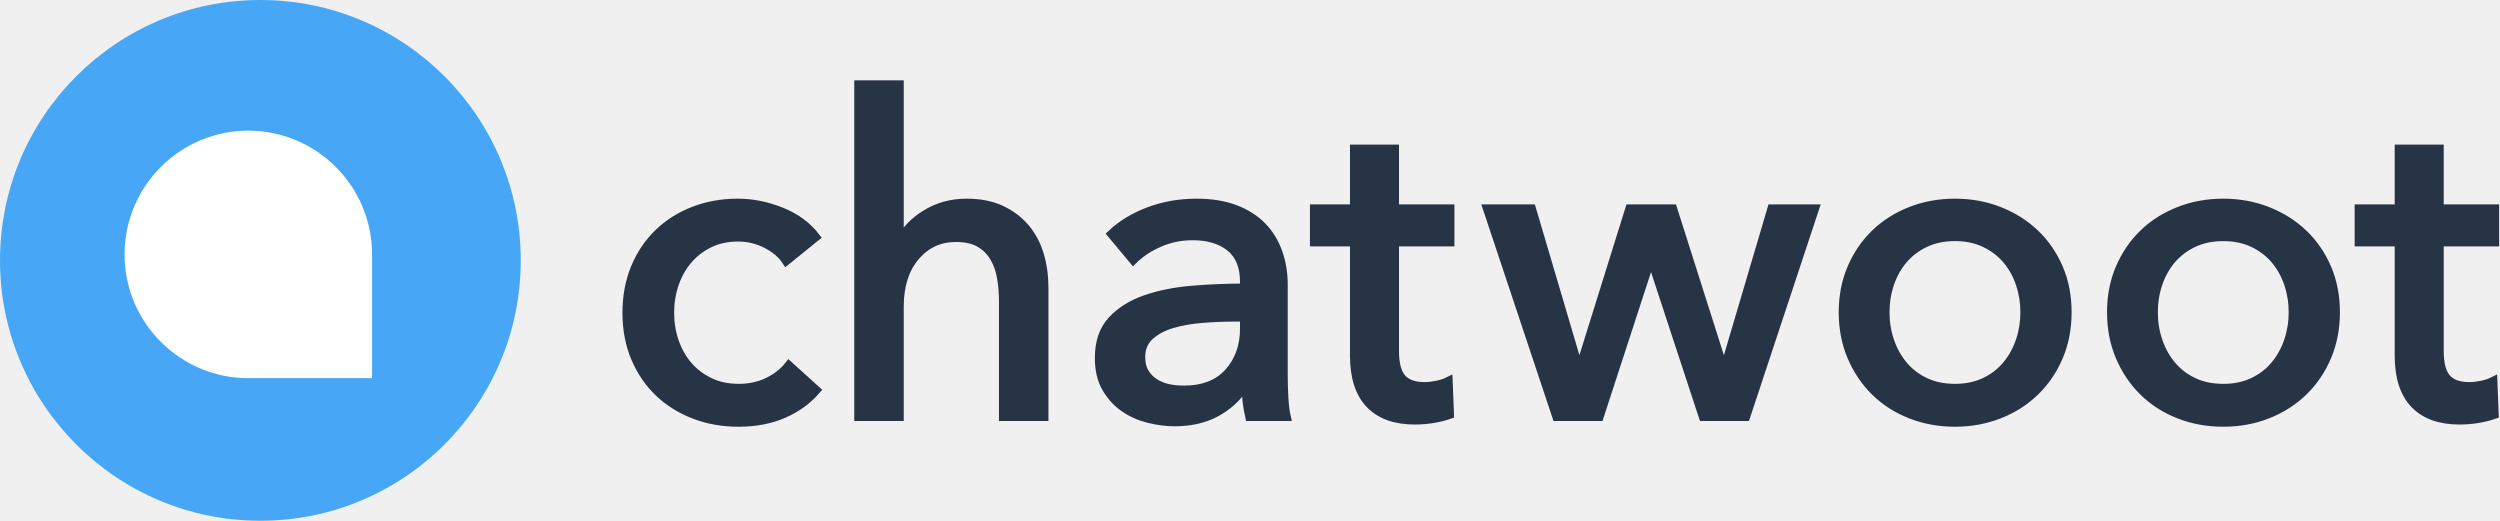
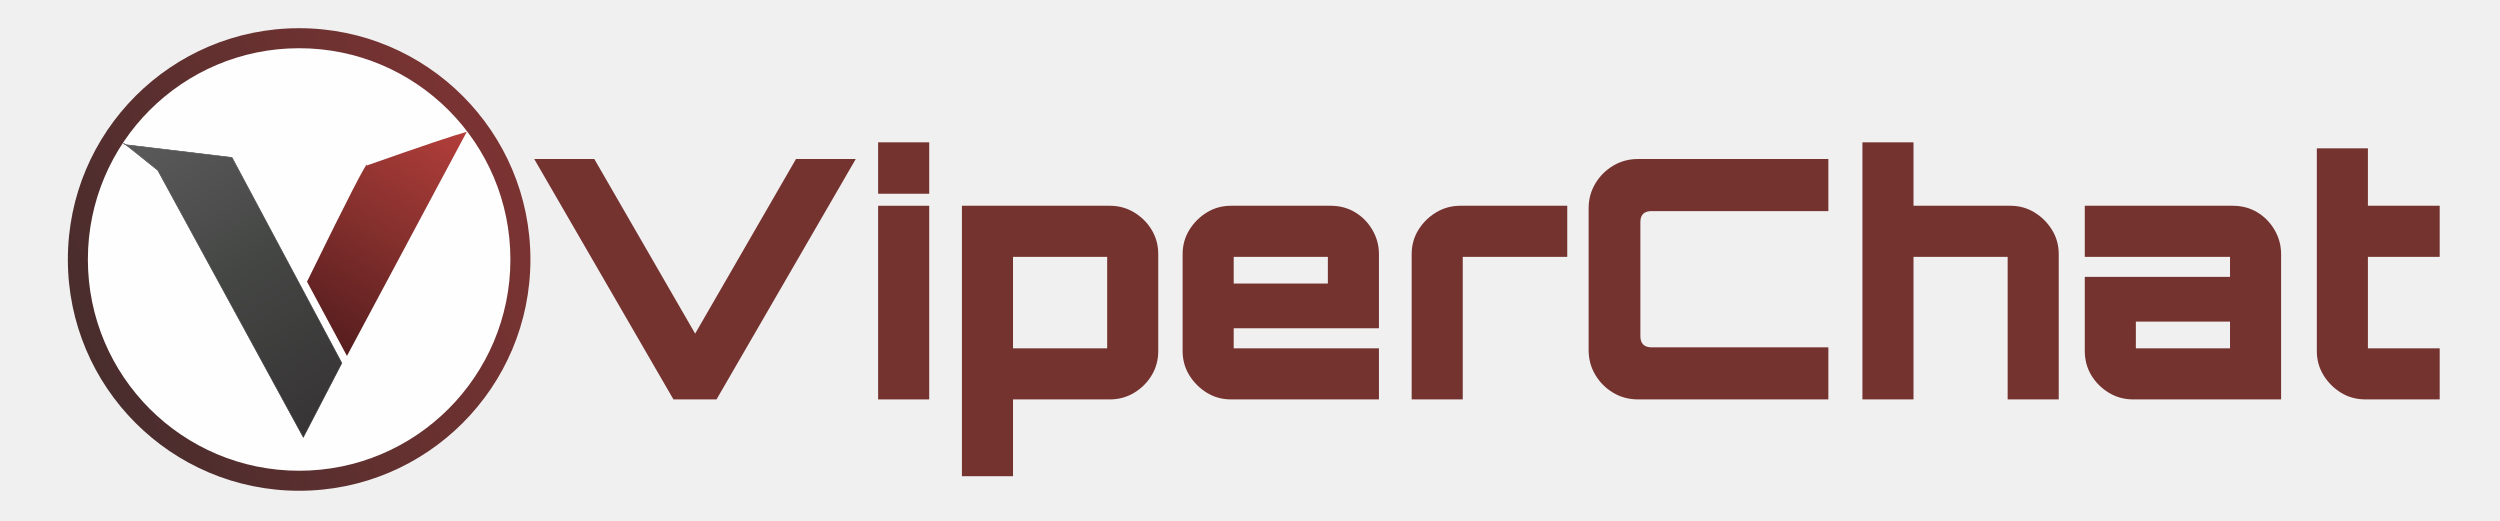
- <svg xmlns="http://www.w3.org/2000/svg" width="2458px" height="512px" viewBox="0 0 2458 512" version="1.1">
-   <g id="Logo" stroke="none" stroke-width="1" fill="none" fill-rule="evenodd">
-     <g id="on_white" fill-rule="nonzero">
-       <g id="woot-log">
-         <circle id="Oval" fill="#47A7F6" cx="256" cy="256" r="256" />
-         <path d="M362.808,368.808 L244.123,368.808 C178.699,368.808 125.457,315.562 125.457,250.122 C125.457,184.703 178.699,131.457 244.124,131.457 C309.565,131.457 362.808,184.703 362.808,250.122 L362.808,368.808 Z" id="Fill-1" stroke="#FFFFFF" stroke-width="6" fill="#FFFFFF" />
+ <svg xmlns="http://www.w3.org/2000/svg" xml:space="preserve" width="2458px" height="512px" version="1.1" style="shape-rendering:geometricPrecision; text-rendering:geometricPrecision; image-rendering:optimizeQuality; fill-rule:evenodd; clip-rule:evenodd" viewBox="0 0 2458 512">
+   <defs>
+     <style type="text/css">
+    
+     .str0 {stroke:#373435;stroke-width:0.567;stroke-miterlimit:22.926}
+     .fil3 {fill:none}
+     .fil1 {fill:#FEFEFE}
+     .fil5 {fill:#753330;fill-rule:nonzero}
+     .fil2 {fill:url(#id1)}
+     .fil4 {fill:url(#id2)}
+     .fil0 {fill:url(#id3)}
+    
+   </style>
+     <clipPath id="id0">
+       <path d="M301.849 276.958c40.694,-83.163 60.34,-121.26 58.936,-114.29 53.141,-18.728 85.856,-29.758 98.146,-33.089 -78.541,146.911 -117.812,220.366 -117.812,220.366 -26.18,-48.658 -39.27,-72.987 -39.27,-72.987z" />
+     </clipPath>
+     <linearGradient id="id1" gradientUnits="userSpaceOnUse" x1="282.827" y1="387.445" x2="475.342" y2="68.919">
+       <stop offset="0" style="stop-opacity:1; stop-color:#3F1417" />
+       <stop offset="0.502" style="stop-opacity:1; stop-color:#85302D" />
+       <stop offset="1" style="stop-opacity:1; stop-color:#C94541" />
+     </linearGradient>
+     <linearGradient id="id2" gradientUnits="userSpaceOnUse" x1="337.409" y1="399.776" x2="145.667" y2="101.863">
+       <stop offset="0" style="stop-opacity:1; stop-color:#373435" />
+       <stop offset="0.471" style="stop-opacity:1; stop-color:#444644" />
+       <stop offset="1" style="stop-opacity:1; stop-color:#5E5D5E" />
+     </linearGradient>
+     <linearGradient id="id3" gradientUnits="userSpaceOnUse" x1="772.241" y1="29.1" x2="-192.129" y2="447.488">
+       <stop offset="0" style="stop-opacity:1; stop-color:#9D3836" />
+       <stop offset="1" style="stop-opacity:1; stop-color:#282829" />
+     </linearGradient>
+   </defs>
+   <g id="Camada_x0020_1">
+     <g id="_2752063679600">
+       <circle class="fil0" cx="294.11" cy="255.123" r="227.396" />
+       <circle class="fil1" cx="294.11" cy="255.123" r="207.71" />
+       <g>
+         <g>
+     </g>
+         <g style="clip-path:url(#id0)">
+           <g>
+             <polygon class="fil2" points="389.418,263.589 390.954,263.589 390.954,262.052 392.49,262.052 392.49,260.515 394.026,260.515 394.026,255.903 395.562,255.903 395.562,252.829 397.098,252.829 397.098,249.754 398.634,249.754 398.634,248.217 400.17,248.217 400.17,245.142 401.706,245.142 401.706,242.068 403.242,242.068 403.242,240.531 404.778,240.531 404.778,235.919 406.314,235.919 406.314,232.845 407.85,232.845 407.85,231.308 409.386,231.308 409.386,226.696 410.922,226.696 410.922,225.159 412.458,225.159 412.458,223.622 413.994,223.622 413.994,219.01 415.531,219.01 415.531,217.473 417.066,217.473 417.066,212.861 418.602,212.861 418.602,209.786 420.139,209.786 420.139,208.249 421.675,208.249 421.675,205.175 423.21,205.175 423.21,202.101 424.746,202.101 424.746,200.563 426.283,200.563 426.283,197.489 427.818,197.489 427.818,194.415 429.354,194.415 429.354,192.877 430.89,192.877 430.89,188.266 432.426,188.266 432.426,186.728 433.963,186.728 433.963,183.654 435.499,183.654 435.499,179.042 437.035,179.042 437.035,175.967 438.571,175.967 438.571,174.431 440.107,174.431 440.107,171.355 441.643,171.355 441.643,168.282 443.179,168.282 443.179,165.207 444.715,165.207 444.715,160.596 447.787,160.596 447.787,155.984 449.323,155.984 449.323,151.372 450.859,151.372 450.859,149.835 452.395,149.835 452.395,146.761 453.931,146.761 453.931,145.223 455.467,145.223 455.467,140.612 457.003,140.612 457.003,137.538 460.076,137.538 460.076,134.463 461.611,134.463 461.611,131.389 463.147,131.389 463.147,128.314 464.683,128.314 464.683,123.703 467.755,123.703 467.755,119.091 464.683,119.091 464.683,120.628 461.611,120.628 461.611,122.165 457.003,122.165 457.003,123.703 452.395,123.703 452.395,125.24 447.787,125.24 447.787,126.777 441.643,126.777 441.643,128.314 440.107,128.314 440.107,129.851 435.499,129.851 435.499,131.389 430.89,131.389 430.89,132.925 426.283,132.925 426.283,134.463 423.21,134.463 423.21,136 415.531,136 415.531,137.538 412.458,137.538 412.458,139.074 404.778,139.074 404.778,140.612 401.706,140.612 401.706,142.149 398.634,142.149 398.634,143.686 390.954,143.686 390.954,145.223 386.346,145.223 386.346,146.761 381.738,146.761 381.738,149.835 374.057,149.835 374.057,151.372 372.522,151.372 372.522,152.909 366.377,152.909 366.377,154.447 360.233,154.447 360.233,155.984 358.697,155.984 358.697,159.058 357.161,159.058 357.161,160.596 355.625,160.596 355.625,163.67 354.089,163.67 354.089,166.744 352.553,166.744 352.553,168.282 351.017,168.282 351.017,174.431 349.481,174.431 349.481,175.967 347.945,175.967 347.945,180.579 346.409,180.579 346.409,183.654 344.873,183.654 344.873,186.728 343.337,186.728 343.337,189.803 340.265,189.803 340.265,194.415 338.729,194.415 338.729,197.489 337.193,197.489 337.193,199.026 337.193,200.563 335.657,200.563 335.657,203.638 334.12,203.638 334.12,206.712 332.585,206.712 332.585,209.786 331.049,209.786 331.049,212.861 329.513,212.861 329.513,215.935 326.441,215.935 326.441,219.01 324.905,219.01 324.905,223.622 323.369,223.622 323.369,225.159 321.832,225.159 321.832,229.77 320.296,229.77 320.296,232.845 318.76,232.845 318.76,235.919 315.688,235.919 315.688,240.531 314.152,240.531 314.152,242.068 312.616,242.068 312.616,246.68 311.08,246.68 311.08,248.217 309.544,248.217 309.544,252.829 308.008,252.829 308.008,254.366 306.472,254.366 306.472,257.44 304.936,257.44 304.936,258.977 303.4,258.977 303.4,262.052 301.864,262.052 301.864,266.664 300.328,266.664 300.328,269.738 297.256,269.738 297.256,274.35 295.72,274.35 295.72,280.499 297.256,280.499 297.256,285.11 298.792,285.11 298.792,286.647 300.328,286.647 300.328,291.259 301.864,291.259 301.864,294.334 303.4,294.334 303.4,297.408 304.936,297.408 304.936,298.945 306.472,298.945 306.472,303.556 308.008,303.556 308.008,306.631 309.544,306.631 309.544,309.705 311.08,309.705 311.08,312.78 312.616,312.78 312.616,315.854 314.152,315.854 314.152,318.929 315.688,318.929 315.688,322.002 317.224,322.002 317.224,323.54 318.76,323.54 318.76,326.614 320.296,326.614 320.296,328.153 321.832,328.153 321.832,331.227 323.369,331.227 323.369,335.838 324.905,335.838 324.905,338.913 326.441,338.913 326.441,340.45 327.977,340.45 327.977,345.062 329.513,345.062 329.513,346.599 331.049,346.599 331.049,349.673 332.585,349.673 332.585,354.285 334.12,354.285 334.12,357.359 335.657,357.359 335.657,360.433 338.729,360.433 338.729,358.896 340.265,358.896 340.265,357.359 341.801,357.359 341.801,354.285 343.337,354.285 343.337,351.21 344.873,351.21 344.873,348.136 346.409,348.136 346.409,345.062 347.945,345.062 347.945,341.987 349.481,341.987 349.481,340.45 351.017,340.45 351.017,337.375 352.553,337.375 352.553,334.301 354.089,334.301 354.089,331.227 355.625,331.227 355.625,328.153 357.161,328.153 357.161,326.614 358.697,326.614 358.697,323.54 360.233,323.54 360.233,320.466 361.769,320.466 361.769,315.854 363.305,315.854 363.305,312.78 364.841,312.78 364.841,311.243 366.377,311.243 366.377,306.631 367.913,306.631 367.913,303.556 369.45,303.556 369.45,302.019 370.985,302.019 370.985,298.945 372.522,298.945 372.522,297.408 374.057,297.408 374.057,292.796 375.594,292.796 375.594,291.259 377.13,291.259 377.13,288.185 378.665,288.185 378.665,285.11 380.202,285.11 380.202,282.036 381.738,282.036 381.738,278.962 383.273,278.962 383.273,275.887 384.809,275.887 384.809,272.813 386.346,272.813 386.346,271.275 387.882,271.275 387.882,268.201 389.418,268.201 " />
+           </g>
+         </g>
+         <path class="fil3" d="M301.849 276.958c40.694,-83.163 60.34,-121.26 58.936,-114.29 53.141,-18.728 85.856,-29.758 98.146,-33.089 -78.541,146.911 -117.812,220.366 -117.812,220.366 -26.18,-48.658 -39.27,-72.987 -39.27,-72.987z" />
+         <path class="fil3 str0" d="M155.161 167.476c-27.026,-21.865 -37.779,-30.287 -32.258,-25.265 70.126,8.422 105.19,12.633 105.19,12.633 71.996,134.746 107.994,202.119 107.994,202.119 -25.246,48.658 -37.869,72.987 -37.869,72.987 -95.371,-174.982 -143.057,-262.474 -143.057,-262.474z" />
+         <path class="fil4" d="M123.647 142.3c4.237,3.215 14.742,11.607 31.514,25.176 0,0 47.686,87.492 143.057,262.474 0,0 12.623,-24.329 37.869,-72.987 0,0 -35.998,-67.373 -107.994,-202.119 0,0 -34.815,-4.181 -104.446,-12.544z" />
      </g>
-       <path d="M772.982,256.848 C768.658,250.217 762.171,244.667 753.522,240.198 C744.872,235.73 735.647,233.495 725.844,233.495 C715.177,233.495 705.735,235.513 697.518,239.55 C689.302,243.586 682.31,248.992 676.544,255.767 C670.778,262.542 666.381,270.398 663.354,279.336 C660.327,288.273 658.813,297.643 658.813,307.446 C658.813,317.248 660.327,326.618 663.354,335.555 C666.381,344.493 670.778,352.349 676.544,359.124 C682.31,365.899 689.374,371.305 697.735,375.341 C706.095,379.378 715.609,381.396 726.277,381.396 C736.656,381.396 746.098,379.378 754.603,375.341 C763.108,371.305 770.099,365.827 775.577,358.908 L802.822,383.558 C794.173,393.649 783.361,401.505 770.387,407.127 C757.414,412.749 742.71,415.56 726.277,415.56 C710.42,415.56 695.789,412.965 682.382,407.776 C668.976,402.586 657.372,395.307 647.569,385.937 C637.767,376.567 630.055,365.251 624.433,351.989 C618.811,338.727 616,323.879 616,307.446 C616,291.3 618.739,276.597 624.217,263.335 C629.695,250.073 637.335,238.685 647.137,229.171 C656.939,219.657 668.544,212.305 681.95,207.115 C695.356,201.926 709.843,199.331 725.412,199.331 C739.827,199.331 754.17,202.214 768.441,207.98 C782.713,213.746 794.028,222.107 802.389,233.063 L772.982,256.848 Z M885.421,236.09 C890.322,225.999 898.683,217.35 910.504,210.143 C922.324,202.935 935.586,199.331 950.29,199.331 C963.552,199.331 974.94,201.565 984.454,206.034 C993.968,210.503 1001.896,216.485 1008.239,223.981 C1014.582,231.477 1019.267,240.27 1022.294,250.361 C1025.321,260.452 1026.835,271.263 1026.835,282.795 L1026.835,409.938 L986.184,409.938 L986.184,296.634 C986.184,288.273 985.535,280.345 984.238,272.849 C982.94,265.353 980.562,258.722 977.102,252.956 C973.643,247.19 968.958,242.577 963.047,239.117 C957.137,235.658 949.425,233.928 939.911,233.928 C923.766,233.928 910.504,240.054 900.125,252.307 C889.746,264.56 884.556,280.921 884.556,301.391 L884.556,409.938 L843.905,409.938 L843.905,83 L884.556,83 L884.556,236.09 L885.421,236.09 Z M1223.171,277.174 C1223.171,261.893 1218.558,250.577 1209.332,243.226 C1200.106,235.874 1187.853,232.198 1172.573,232.198 C1161.041,232.198 1150.157,234.432 1139.923,238.901 C1129.688,243.37 1121.111,249.064 1114.191,255.983 L1092.568,230.036 C1102.659,220.522 1114.984,213.026 1129.544,207.548 C1144.103,202.07 1159.743,199.331 1176.465,199.331 C1191.169,199.331 1203.926,201.421 1214.738,205.602 C1225.549,209.782 1234.415,215.476 1241.334,222.684 C1248.253,229.892 1253.443,238.396 1256.902,248.199 C1260.362,258.001 1262.092,268.524 1262.092,279.768 L1262.092,369.287 C1262.092,376.206 1262.308,383.486 1262.741,391.126 C1263.173,398.766 1263.966,405.037 1265.119,409.938 L1228.36,409.938 C1226.054,400.136 1224.9,390.333 1224.9,380.531 L1223.603,380.531 C1216.107,391.487 1206.665,399.991 1195.277,406.046 C1183.889,412.1 1170.411,415.128 1154.842,415.128 C1146.77,415.128 1138.337,414.046 1129.544,411.884 C1120.75,409.722 1112.75,406.19 1105.542,401.289 C1098.334,396.388 1092.352,389.901 1087.595,381.828 C1082.838,373.756 1080.46,363.809 1080.46,351.989 C1080.46,336.42 1084.64,324.095 1093.001,315.014 C1101.362,305.932 1112.317,299.013 1125.868,294.256 C1139.418,289.499 1154.698,286.399 1171.708,284.958 C1188.718,283.516 1205.872,282.795 1223.171,282.795 L1223.171,277.174 Z M1213.224,312.203 C1203.133,312.203 1192.682,312.635 1181.871,313.5 C1171.059,314.365 1161.257,316.095 1152.464,318.689 C1143.67,321.284 1136.391,325.176 1130.625,330.366 C1124.859,335.555 1121.976,342.475 1121.976,351.124 C1121.976,357.178 1123.201,362.224 1125.651,366.26 C1128.102,370.296 1131.345,373.612 1135.382,376.206 C1139.418,378.801 1143.887,380.603 1148.788,381.612 C1153.689,382.621 1158.734,383.126 1163.924,383.126 C1182.952,383.126 1197.584,377.432 1207.818,366.044 C1218.053,354.655 1223.171,340.312 1223.171,323.014 L1223.171,312.203 L1213.224,312.203 Z M1425.993,238.252 L1371.504,238.252 L1371.504,345.069 C1371.504,357.467 1373.81,366.332 1378.423,371.666 C1383.036,376.999 1390.388,379.666 1400.478,379.666 C1404.226,379.666 1408.263,379.234 1412.587,378.369 C1416.912,377.504 1420.804,376.206 1424.264,374.477 L1425.561,407.776 C1420.66,409.506 1415.254,410.875 1409.344,411.884 C1403.433,412.893 1397.307,413.398 1390.964,413.398 C1371.648,413.398 1356.872,408.064 1346.637,397.397 C1336.402,386.729 1331.285,370.729 1331.285,349.394 L1331.285,238.252 L1291.931,238.252 L1291.931,204.953 L1331.285,204.953 L1331.285,146.139 L1371.504,146.139 L1371.504,204.953 L1425.993,204.953 L1425.993,238.252 Z M1506.078,204.953 L1552.351,361.503 L1553.216,361.503 L1602.083,204.953 L1644.897,204.953 L1694.629,361.503 L1695.494,361.503 L1741.767,204.953 L1784.581,204.953 L1716.685,409.938 L1674.304,409.938 L1623.706,255.983 L1622.841,255.983 L1572.676,409.938 L1530.295,409.938 L1461.967,204.953 L1506.078,204.953 Z M2032.811,307.013 C2032.811,322.87 2030,337.429 2024.378,350.691 C2018.756,363.953 2010.972,375.413 2001.026,385.072 C1991.079,394.73 1979.331,402.226 1965.78,407.56 C1952.23,412.893 1937.671,415.56 1922.102,415.56 C1906.534,415.56 1891.974,412.893 1878.424,407.56 C1864.873,402.226 1853.197,394.73 1843.395,385.072 C1833.592,375.413 1825.88,363.953 1820.258,350.691 C1814.636,337.429 1811.825,322.87 1811.825,307.013 C1811.825,291.156 1814.636,276.669 1820.258,263.551 C1825.88,250.433 1833.592,239.117 1843.395,229.603 C1853.197,220.089 1864.873,212.665 1878.424,207.332 C1891.974,201.998 1906.534,199.331 1922.102,199.331 C1937.671,199.331 1952.23,201.998 1965.78,207.332 C1979.331,212.665 1991.079,220.089 2001.026,229.603 C2010.972,239.117 2018.756,250.433 2024.378,263.551 C2030,276.669 2032.811,291.156 2032.811,307.013 Z M1990.43,307.013 C1990.43,297.211 1988.917,287.841 1985.89,278.903 C1982.862,269.966 1978.466,262.11 1972.7,255.334 C1966.934,248.559 1959.798,243.154 1951.293,239.117 C1942.788,235.081 1933.058,233.063 1922.102,233.063 C1911.146,233.063 1901.416,235.081 1892.911,239.117 C1884.406,243.154 1877.271,248.559 1871.505,255.334 C1865.738,262.11 1861.342,269.966 1858.315,278.903 C1855.287,287.841 1853.774,297.211 1853.774,307.013 C1853.774,316.816 1855.287,326.185 1858.315,335.123 C1861.342,344.06 1865.738,351.989 1871.505,358.908 C1877.271,365.827 1884.406,371.305 1892.911,375.341 C1901.416,379.378 1911.146,381.396 1922.102,381.396 C1933.058,381.396 1942.788,379.378 1951.293,375.341 C1959.798,371.305 1966.934,365.827 1972.7,358.908 C1978.466,351.989 1982.862,344.06 1985.89,335.123 C1988.917,326.185 1990.43,316.816 1990.43,307.013 Z M2296.611,307.013 C2296.611,322.87 2293.8,337.429 2288.178,350.691 C2282.556,363.953 2274.771,375.413 2264.825,385.072 C2254.878,394.73 2243.13,402.226 2229.58,407.56 C2216.029,412.893 2201.47,415.56 2185.901,415.56 C2170.333,415.56 2155.774,412.893 2142.223,407.56 C2128.673,402.226 2116.996,394.73 2107.194,385.072 C2097.392,375.413 2089.68,363.953 2084.058,350.691 C2078.436,337.429 2075.625,322.87 2075.625,307.013 C2075.625,291.156 2078.436,276.669 2084.058,263.551 C2089.68,250.433 2097.392,239.117 2107.194,229.603 C2116.996,220.089 2128.673,212.665 2142.223,207.332 C2155.774,201.998 2170.333,199.331 2185.901,199.331 C2201.47,199.331 2216.029,201.998 2229.58,207.332 C2243.13,212.665 2254.878,220.089 2264.825,229.603 C2274.771,239.117 2282.556,250.433 2288.178,263.551 C2293.8,276.669 2296.611,291.156 2296.611,307.013 Z M2254.23,307.013 C2254.23,297.211 2252.716,287.841 2249.689,278.903 C2246.662,269.966 2242.265,262.11 2236.499,255.334 C2230.733,248.559 2223.597,243.154 2215.092,239.117 C2206.587,235.081 2196.857,233.063 2185.901,233.063 C2174.946,233.063 2165.215,235.081 2156.71,239.117 C2148.205,243.154 2141.07,248.559 2135.304,255.334 C2129.538,262.11 2125.141,269.966 2122.114,278.903 C2119.087,287.841 2117.573,297.211 2117.573,307.013 C2117.573,316.816 2119.087,326.185 2122.114,335.123 C2125.141,344.06 2129.538,351.989 2135.304,358.908 C2141.07,365.827 2148.205,371.305 2156.71,375.341 C2165.215,379.378 2174.946,381.396 2185.901,381.396 C2196.857,381.396 2206.587,379.378 2215.092,375.341 C2223.597,371.305 2230.733,365.827 2236.499,358.908 C2242.265,351.989 2246.662,344.06 2249.689,335.123 C2252.716,326.185 2254.23,316.816 2254.23,307.013 Z M2453.16,238.252 L2398.671,238.252 L2398.671,345.069 C2398.671,357.467 2400.977,366.332 2405.59,371.666 C2410.203,376.999 2417.554,379.666 2427.645,379.666 C2431.393,379.666 2435.429,379.234 2439.754,378.369 C2444.079,377.504 2447.971,376.206 2451.43,374.477 L2452.728,407.776 C2447.827,409.506 2442.421,410.875 2436.511,411.884 C2430.6,412.893 2424.474,413.398 2418.131,413.398 C2398.815,413.398 2384.039,408.064 2373.804,397.397 C2363.569,386.729 2358.452,370.729 2358.452,349.394 L2358.452,238.252 L2319.098,238.252 L2319.098,204.953 L2358.452,204.953 L2358.452,146.139 L2398.671,146.139 L2398.671,204.953 L2453.16,204.953 L2453.16,238.252 Z" id="chatwoot" stroke="#273445" stroke-width="8" fill="#273444" />
    </g>
+     <polygon class="fil5" points="662.134,392.705 662.134,392.705 525.243,156.347 584.332,156.347 683.471,328.035 782.611,156.347 841.372,156.347 704.481,392.705 " />
+     <path id="1" class="fil5" d="M863.367 392.705l0 0 0 -190.4 50.226 0 0 190.4 -50.226 0zm0 -202.218l0 0 0 -50.554 50.226 0 0 50.554 -50.226 0z" />
+     <path id="2" class="fil5" d="M945.764 468.209l0 0 0 -265.904 145.426 0c8.754,0 16.742,2.189 23.964,6.566 7.222,4.377 12.967,10.122 17.235,17.234 4.267,7.113 6.401,15.046 6.401,23.8l0 95.2c0,8.754 -2.134,16.688 -6.401,23.8 -4.268,7.113 -10.013,12.858 -17.235,17.235 -7.222,4.377 -15.21,6.565 -23.964,6.565l-95.2 0 0 75.504 -50.226 0zm50.226 -125.73l92.574 0c0,0 0,0 0,0 0,0 0,0 0,0l0 -89.947c0,0 0,0 0,0 0,0 0,0 0,0l-92.574 0c0,0 0,0 0,0 0,0 0,0 0,0l0 89.947c0,0 0,0 0,0 0,0 0,0 0,0z" />
+     <path id="3" class="fil5" d="M1210.354 392.705c-8.754,0 -16.687,-2.188 -23.8,-6.565 -7.112,-4.377 -12.857,-10.122 -17.234,-17.235 -4.377,-7.112 -6.566,-15.046 -6.566,-23.8l0 -95.2c0,-8.754 2.189,-16.687 6.566,-23.8 4.377,-7.112 10.122,-12.857 17.234,-17.234 7.113,-4.377 15.046,-6.566 23.8,-6.566l97.827 0c8.973,0 17.015,2.134 24.128,6.402 7.113,4.267 12.803,10.067 17.07,17.398 4.268,7.332 6.402,15.265 6.402,23.8l0 72.878 -142.8 0 0 19.696c0,0 0,0 0,0 0,0 0,0 0,0l142.8 0 0 50.226 -145.427 0zm2.627 -113.911l92.573 0 0 -26.262c0,0 0,0 0,0 0,0 0,0 0,0l-92.573 0c0,0 0,0 0,0 0,0 0,0 0,0l0 26.262z" />
+     <path id="4" class="fil5" d="M1387.952 392.705l0 0 0 -142.8c0,-8.754 2.188,-16.687 6.565,-23.8 4.377,-7.112 10.177,-12.857 17.399,-17.234 7.222,-4.377 15.21,-6.566 23.964,-6.566l105.048 0 0 50.227 -102.75 0c0,0 0,0 0,0 0,0 0,0 0,0l0 140.173 -50.226 0z" />
+     <path id="5" class="fil5" d="M1610.523 392.705c-8.973,0 -17.125,-2.188 -24.457,-6.565 -7.331,-4.377 -13.185,-10.231 -17.563,-17.563 -4.377,-7.331 -6.565,-15.484 -6.565,-24.456l0 -139.189c0,-8.973 2.188,-17.125 6.565,-24.457 4.378,-7.331 10.232,-13.186 17.563,-17.563 7.332,-4.377 15.484,-6.565 24.457,-6.565l187.117 0 0 51.211 -173.986 0c-3.502,0 -6.183,0.875 -8.043,2.626 -1.86,1.751 -2.79,4.486 -2.79,8.207l0 112.27c0,3.502 0.93,6.183 2.79,8.043 1.86,1.86 4.541,2.79 8.043,2.79l173.986 0 0 51.211 -187.117 0z" />
+     <path id="6" class="fil5" d="M1831.124 392.705l0 0 0 -252.772 50.226 0 0 62.372 95.2 0c8.754,0 16.688,2.189 23.8,6.566 7.113,4.377 12.858,10.122 17.235,17.234 4.377,7.113 6.565,15.046 6.565,23.8l0 142.8 -50.226 0 0 -140.173c0,0 0,0 0,0 0,0 0,0 0,0l-92.574 0c0,0 0,0 0,0 0,0 0,0 0,0l0 140.173 -50.226 0z" />
+     <path id="7" class="fil5" d="M2097.356 392.705c-8.754,0 -16.742,-2.188 -23.964,-6.565 -7.222,-4.377 -12.967,-10.122 -17.235,-17.235 -4.267,-7.112 -6.401,-15.046 -6.401,-23.8l0 -72.877 142.8 0 0 -19.696c0,0 0,0 0,0 0,0 0,0 0,0l-142.8 0 0 -50.227 145.426 0c8.973,0 17.016,2.134 24.128,6.402 7.113,4.267 12.803,10.067 17.071,17.398 4.267,7.332 6.401,15.265 6.401,23.8l0 142.8 -145.426 0zm2.626 -50.226l92.574 0 0 -26.262 -92.574 0 0 26.262c0,0 0,0 0,0 0,0 0,0 0,0z" />
+     <path id="8" class="fil5" d="M2325.836 392.705c-8.973,0 -17.016,-2.188 -24.128,-6.565 -7.113,-4.377 -12.858,-10.122 -17.235,-17.235 -4.377,-7.112 -6.566,-15.046 -6.566,-23.8l0 -199.263 50.227 0 0 56.463 70.579 0 0 50.227 -70.579 0 0 89.947c0,0 0,0 0,0 0,0 0,0 0,0l70.579 0 0 50.226 -72.877 0z" />
  </g>
</svg>
